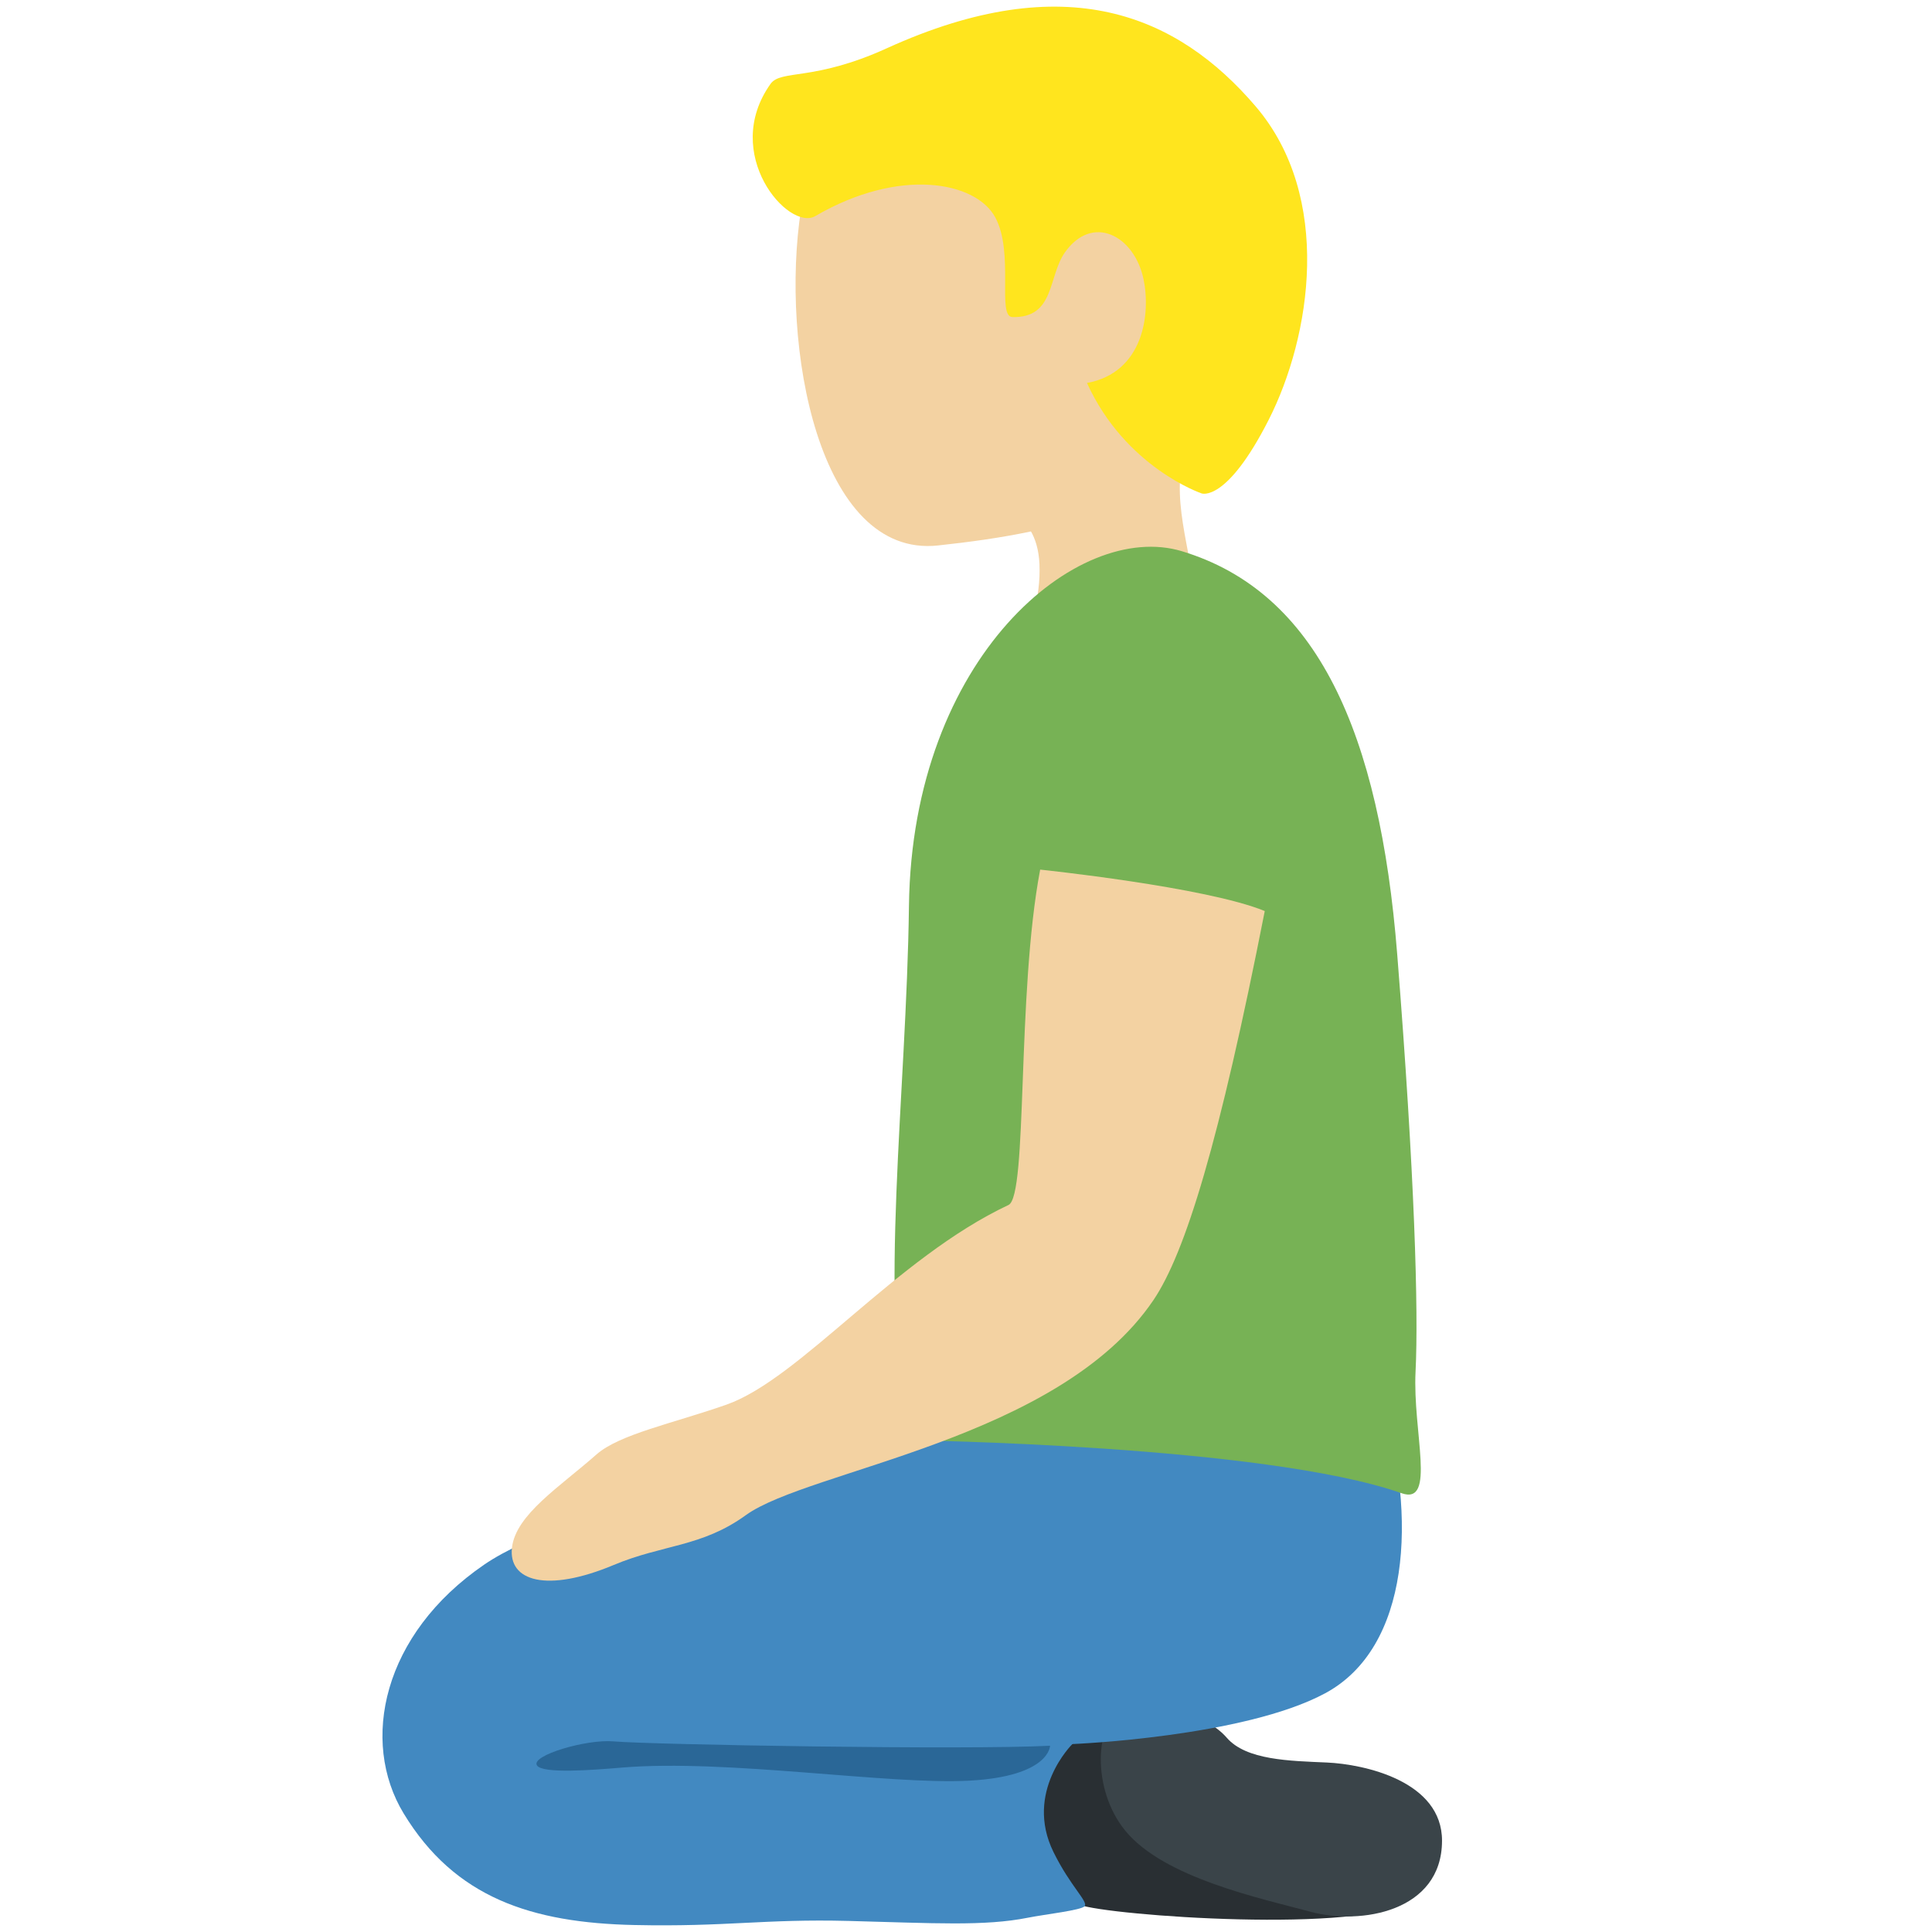
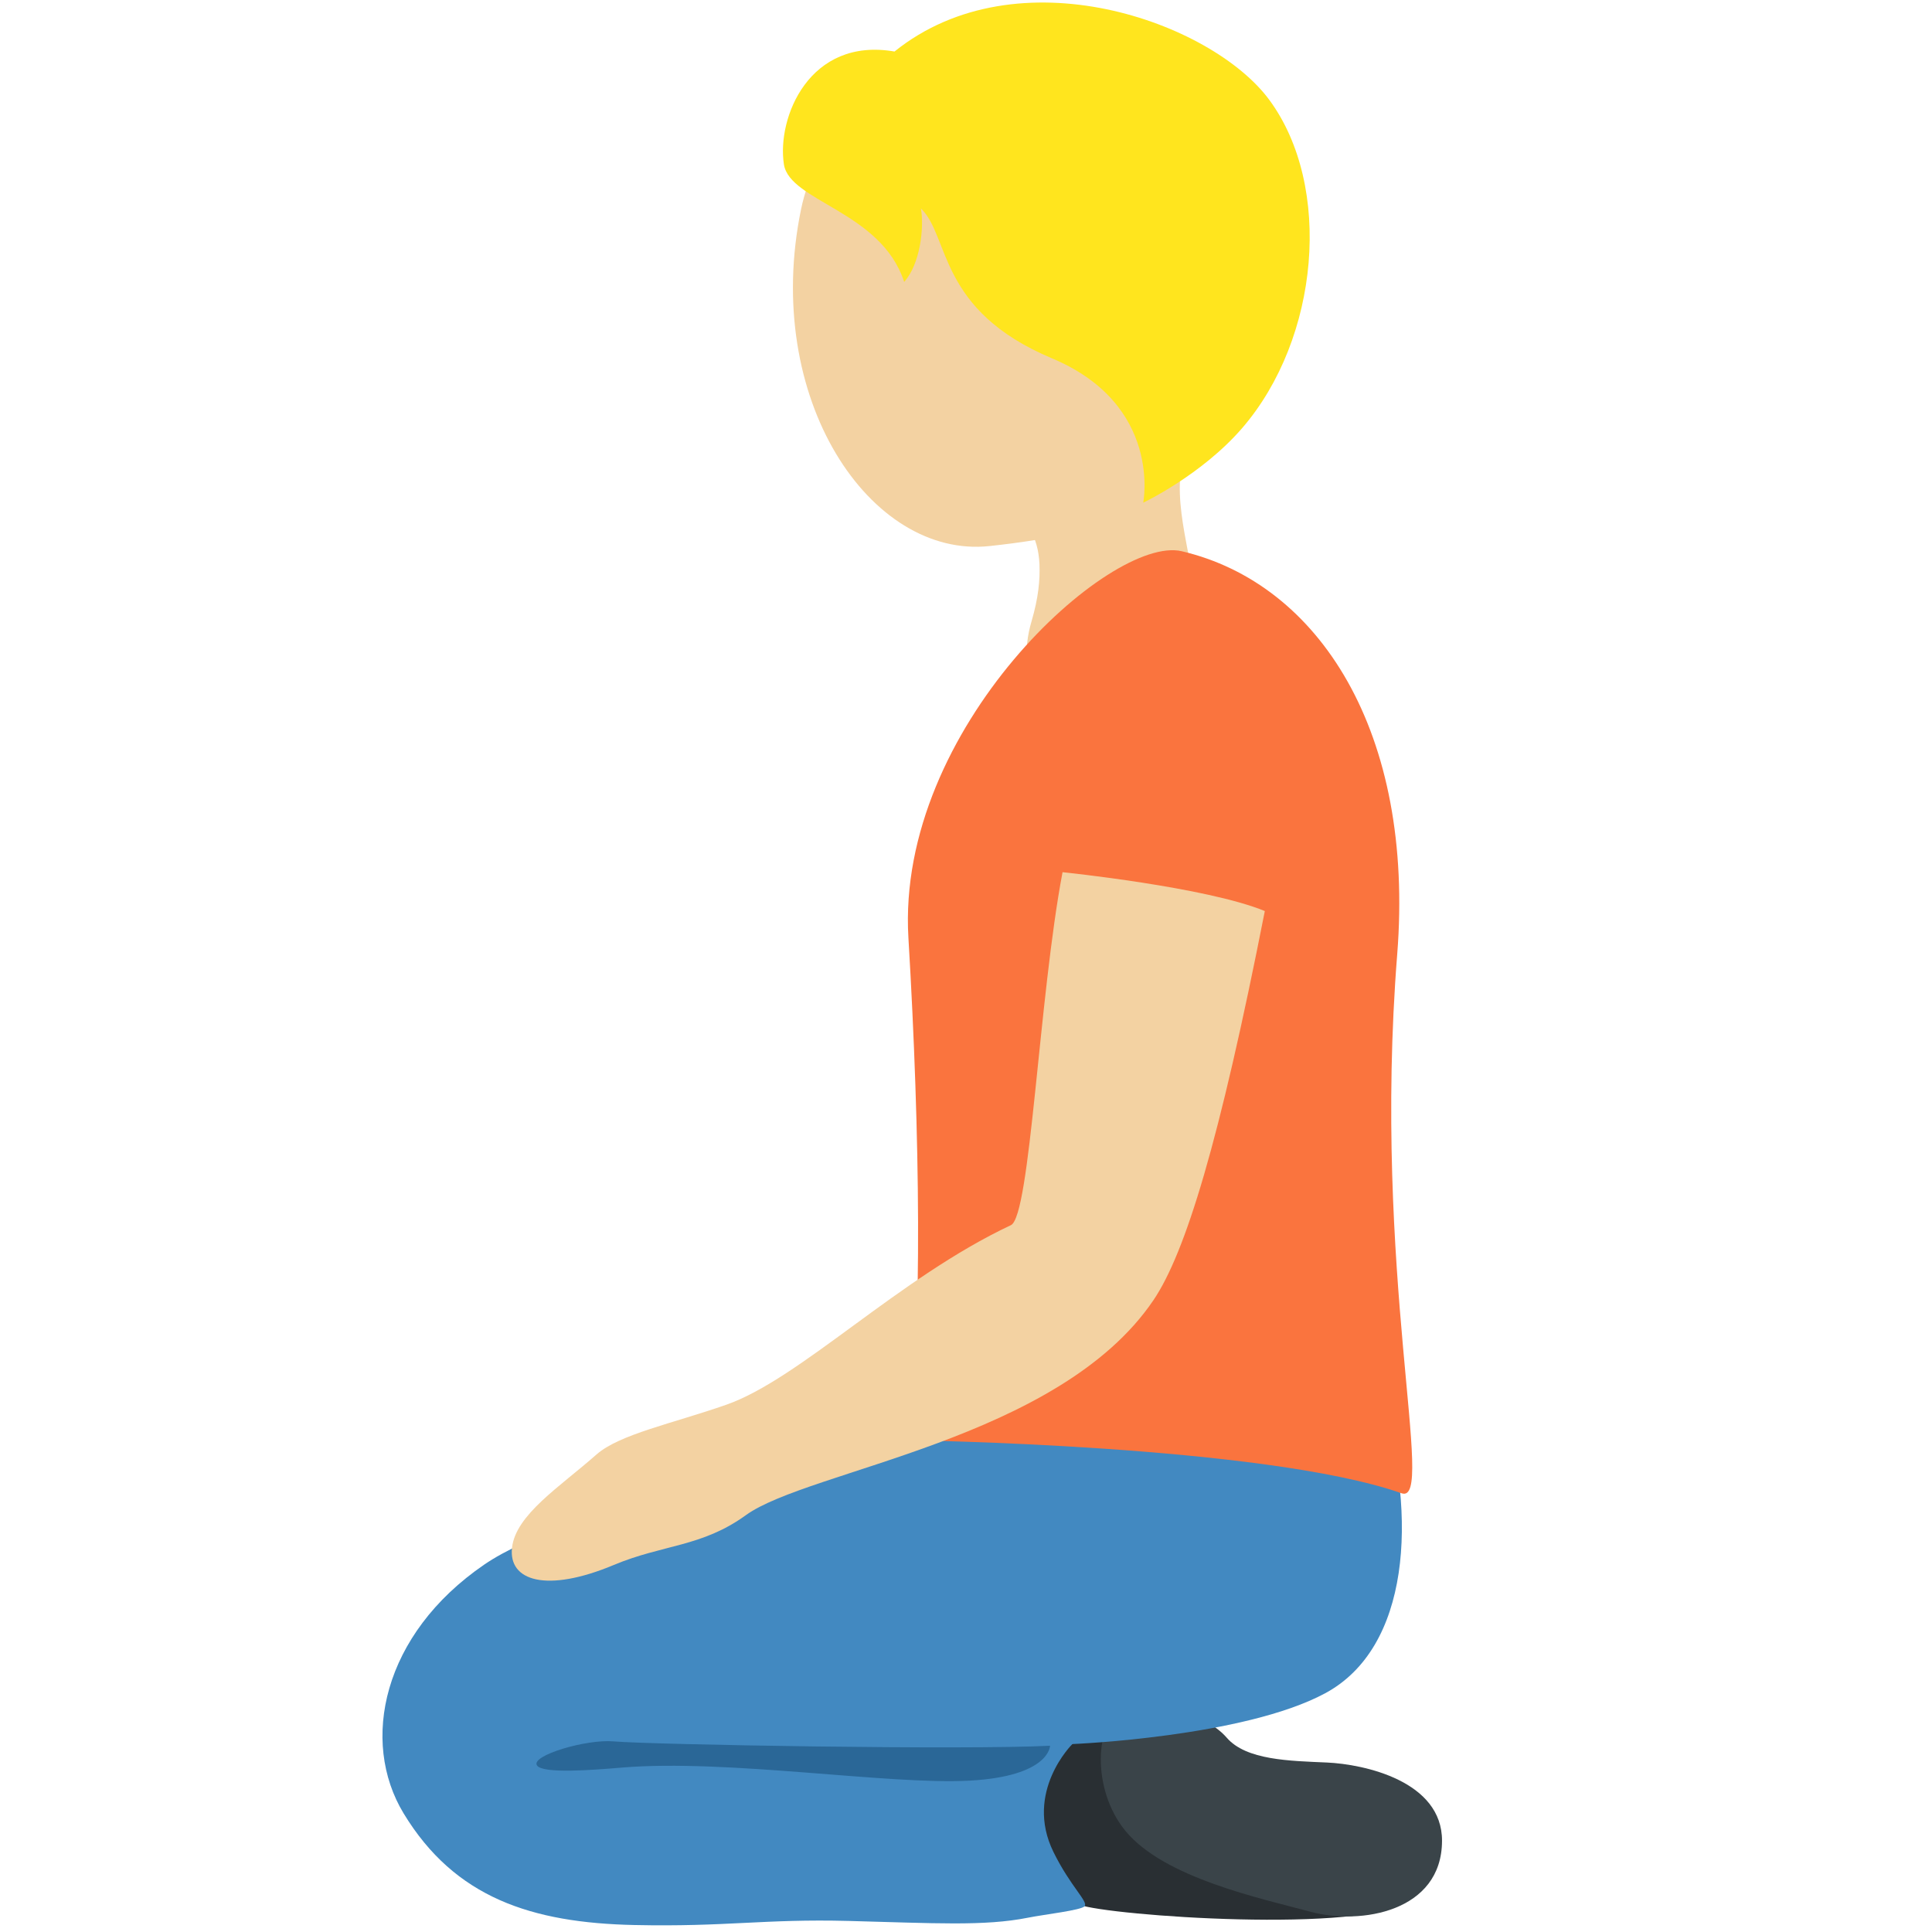
<svg xmlns="http://www.w3.org/2000/svg" viewBox="0 0 36 36">
-   <path fill="#F3D2A2" d="M20.905 1.103c-2.182-.859-5.584.249-5.979 2.799-.393 2.532.328 6.502 2.552 6.262 2.332-.252 4.724-.759 5.668-3.16.944-2.399-.059-5.042-2.241-5.901z" />
+   <path fill="#F3D2A2" d="M20.905 1.103c-2.182-.859-5.459.272-5.979 2.799-.726 3.526 1.288 6.513 3.513 6.273 2.332-.252 3.763-.769 4.708-3.17.943-2.4-.06-5.043-2.242-5.902z" />
  <path fill="#F3D2A2" d="M22.526 7.623c3.175-3.73-4.474-3.367-4.474-3.367-1.448.053-.451 2.465-1.133 3.782-.467.912 1.499 1.395 1.499 1.395s.903-.013.951 1.082v.01c.011.279-.018.61-.148 1.053-.648 2.192 2.297 3.537 2.944 1.34.256-.869.157-1.634.027-2.34l-.012-.063c-.196-1.049-.44-1.969.346-2.892z" />
-   <path fill="#FFE51E" d="M23.398 1.983C21.945.282 19.863-.621 16.523.9c-1.361.62-1.971.391-2.165.663-.93 1.306.337 2.753.833 2.464 1.572-.917 2.99-.644 3.352.019s.028 1.854.321 1.862c.792.021.664-.755.977-1.202.514-.731 1.296-.318 1.467.496.136.645 0 1.741-1.054 1.934.717 1.577 2.136 2.058 2.136 2.058s.461.181 1.25-1.371c.789-1.554 1.201-4.151-.242-5.84z" />
+   <path fill="#FFE51E" d="M23.65 1.859C22.573.402 18.961-.884 16.668.96c-1.588-.275-2.196 1.234-2.061 2.103.108.694 1.813.873 2.241 2.19.297-.33.376-1.007.312-1.369.543.523.306 1.896 2.442 2.793 2.064.867 1.7 2.69 1.7 2.69s1.087-.514 1.844-1.39c1.443-1.67 1.691-4.512.504-6.118z" />
  <path fill="#292F33" d="M20.666 32.225c-.937.204-1.397.837-1.522 1.423-.126.586.419 1.633.963 1.842s5.354.548 6.132-.078c1.162-.934-4.804-3.354-5.573-3.187z" />
  <path fill="#3A4449" d="M20.924 31.831c-.521.24-.593 1.505.045 2.283.721.879 2.524 1.26 3.455 1.51s2.442-.001 2.446-1.322c.004-1.115-1.452-1.429-2.145-1.46-.693-.031-1.505-.042-1.868-.464s-1.391-.796-1.933-.547z" />
  <path fill="#4289C1" d="M25.75 26.1c.655 2.154.529 4.598-1.058 5.452-1.52.818-4.71.946-4.71.946s-.905.89-.351 2.014c.315.639.649.921.58 1.007-.061.076-.748.153-1.053.214-.814.163-1.755.102-3.341.061s-2.272.113-3.998.076c-1.912-.041-3.344-.507-4.298-2.08-.814-1.343-.395-3.338 1.505-4.638 1.546-1.058 6.469-2.197 8.341-2.482 1.874-.285 7.814-2.441 8.383-.57z" />
-   <path fill="#77B255" d="M26.377 25.554c-.057 1.128.391 2.499-.26 2.27-2.565-.9-9.188-.988-9.188-.988-.568-2.564-.037-6.416.008-9.956.059-4.645 3.148-7.192 5.082-6.61 2.528.761 3.689 3.387 4.016 7.511s.398 6.646.342 7.773z" />
-   <path fill="#F3D2A2" d="M19.382 16.204c-.442 2.329-.227 6.078-.59 6.249-2.095.984-3.883 3.239-5.259 3.722-.997.349-1.992.55-2.42.928-.686.605-1.503 1.121-1.573 1.735-.072.623.645.847 1.896.323.919-.385 1.64-.333 2.461-.928 1.17-.847 5.832-1.399 7.596-4.008.595-.881 1.227-2.94 2.074-7.249-1.091-.449-4.185-.772-4.185-.772z" />
+   <path fill="#FA743E" d="M26.117 27.825c-2.565-.9-9.188-.988-9.188-.988.257-2.055.218-5.676-.002-9.362-.233-3.906 3.768-7.514 5.092-7.204 2.571.602 4.342 3.386 4.016 7.511-.469 5.926.733 10.271.082 10.043z" />
+   <path fill="#F3D2A2" d="M19.799 16.252c-.442 2.329-.599 6.406-.962 6.577-2.095.984-3.927 2.864-5.303 3.346-.997.349-1.992.55-2.42.928-.686.605-1.503 1.121-1.573 1.735-.072.623.645.847 1.896.323.919-.385 1.64-.333 2.461-.928 1.17-.847 5.832-1.399 7.596-4.008.595-.881 1.227-2.94 2.074-7.249-1.092-.449-3.769-.724-3.769-.724z" />
  <path fill="#2A6797" d="M11.429 32.448c.718.062 6.591.163 8.137.081 0 0 0 .57-1.505.651-1.505.081-4.516-.407-6.469-.244-.538.045-1.485.121-1.587-.041-.117-.185.924-.491 1.424-.447z" />
</svg>
